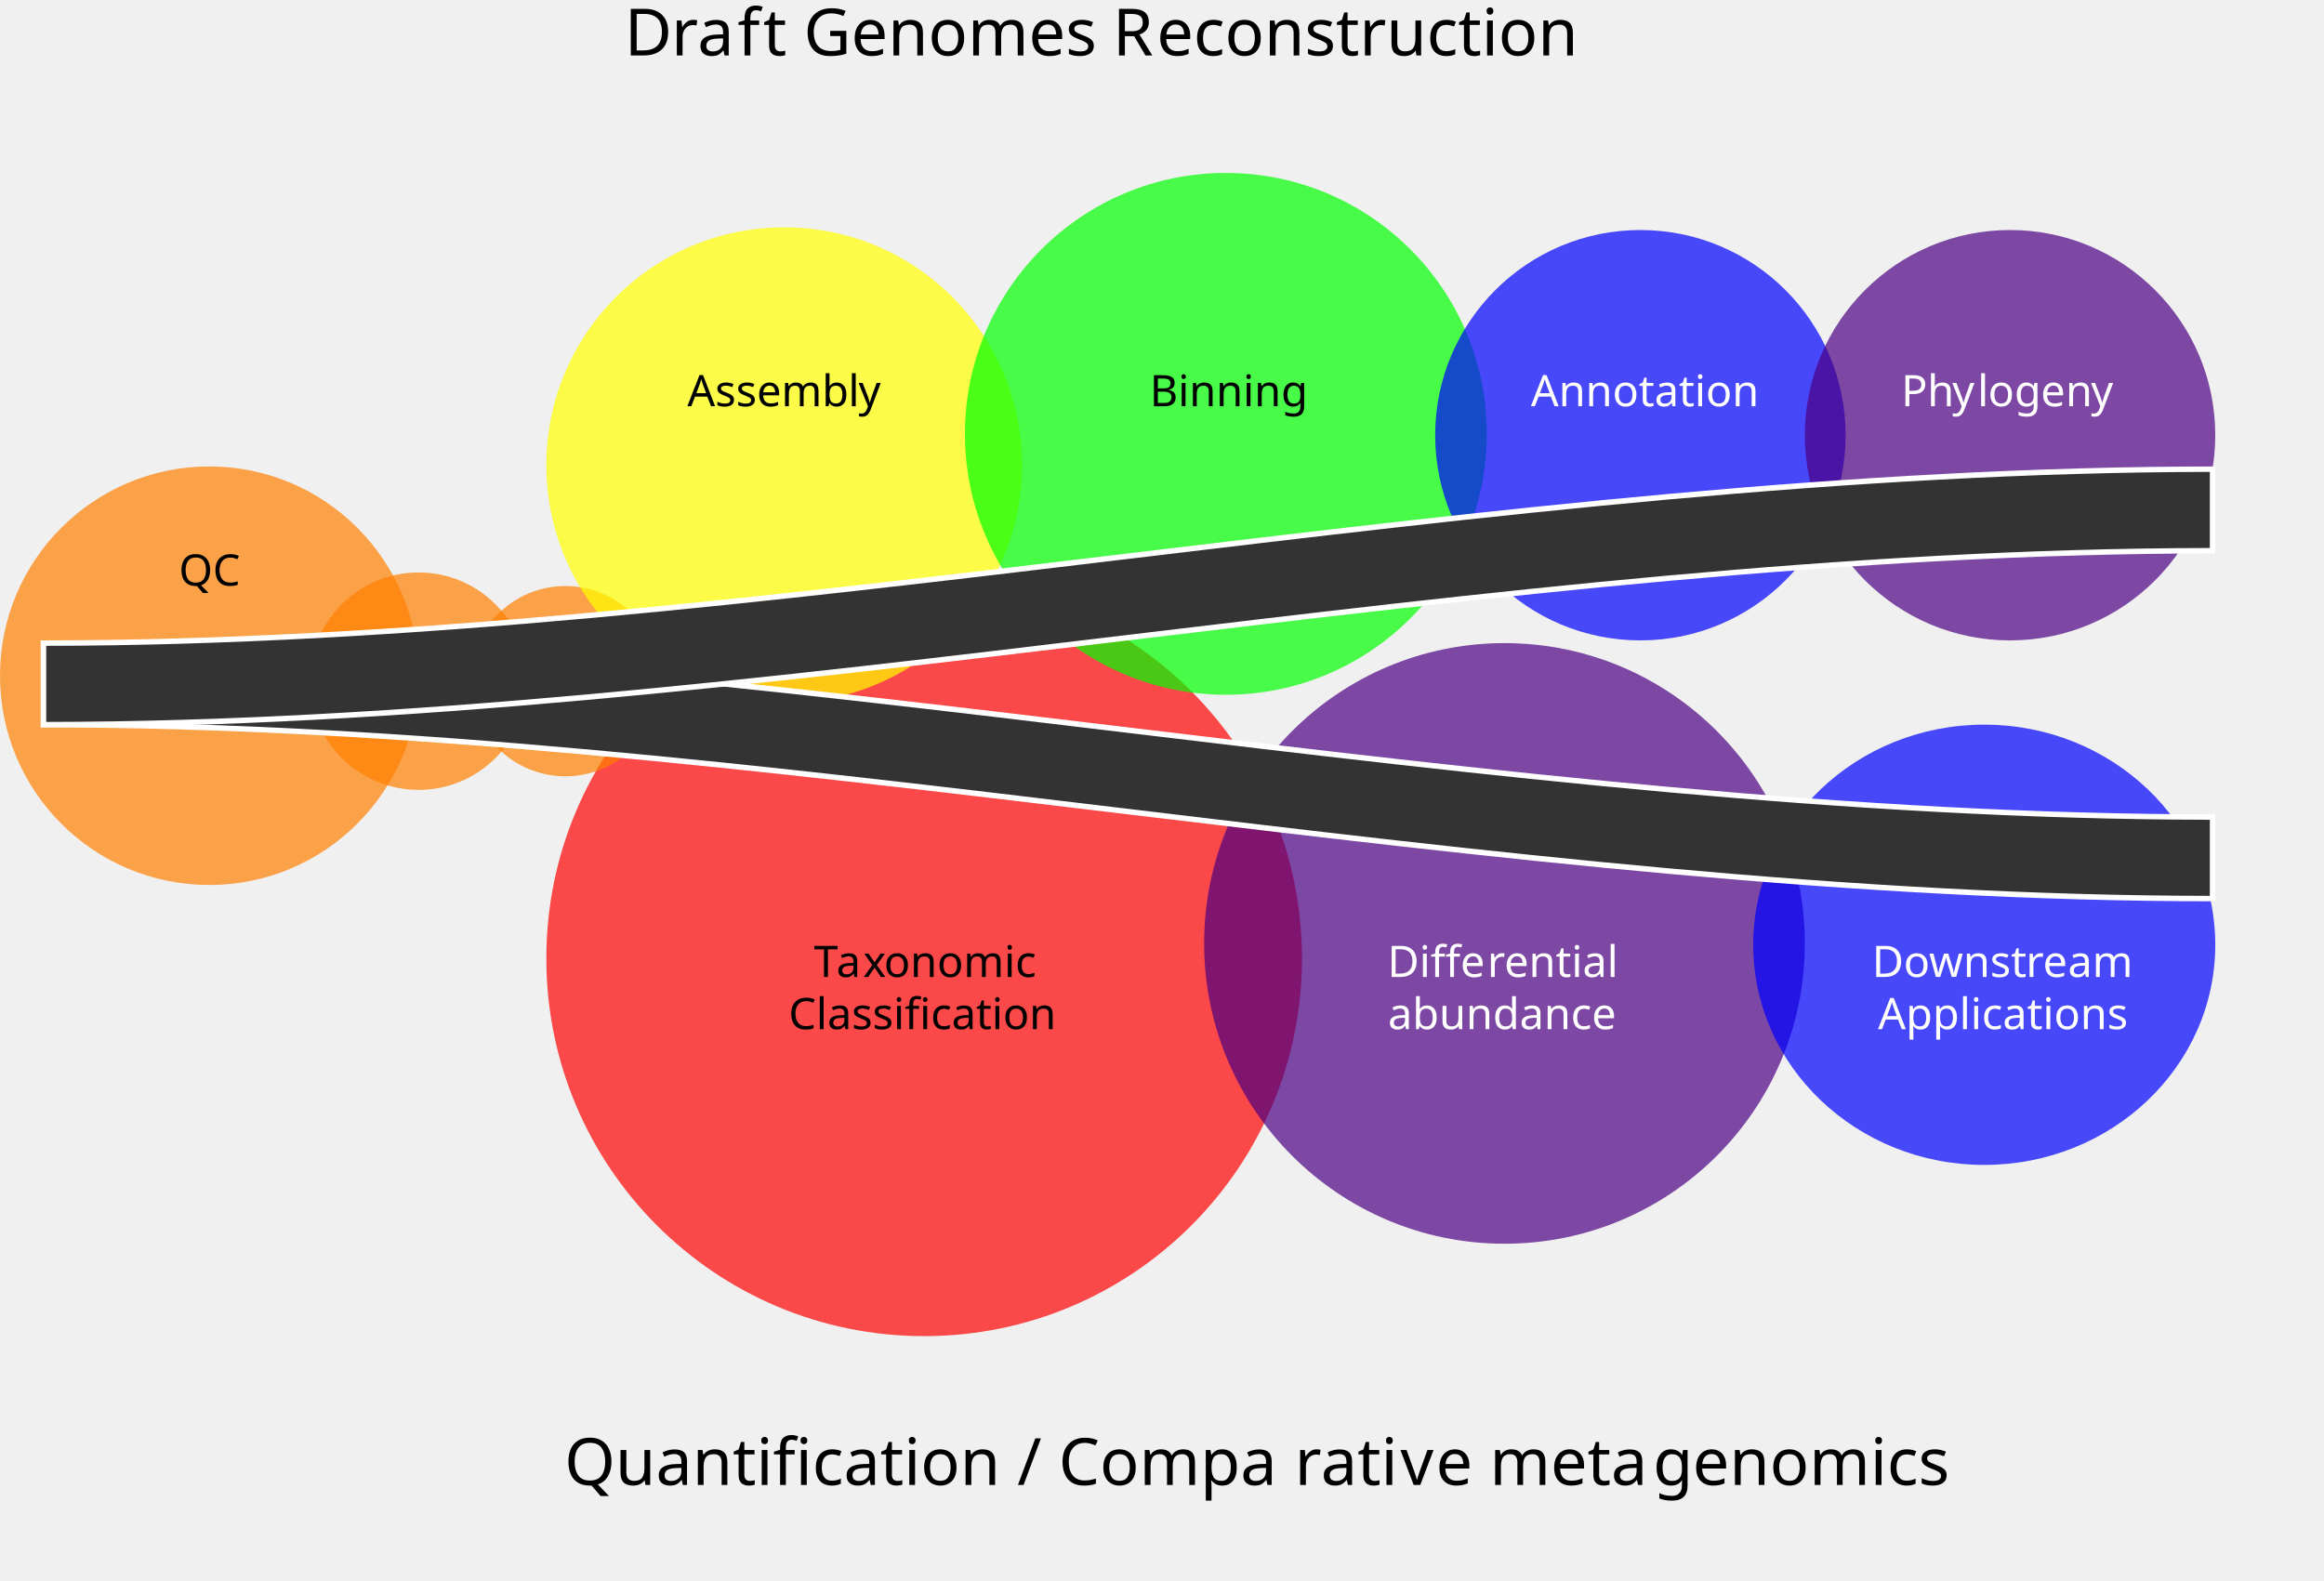
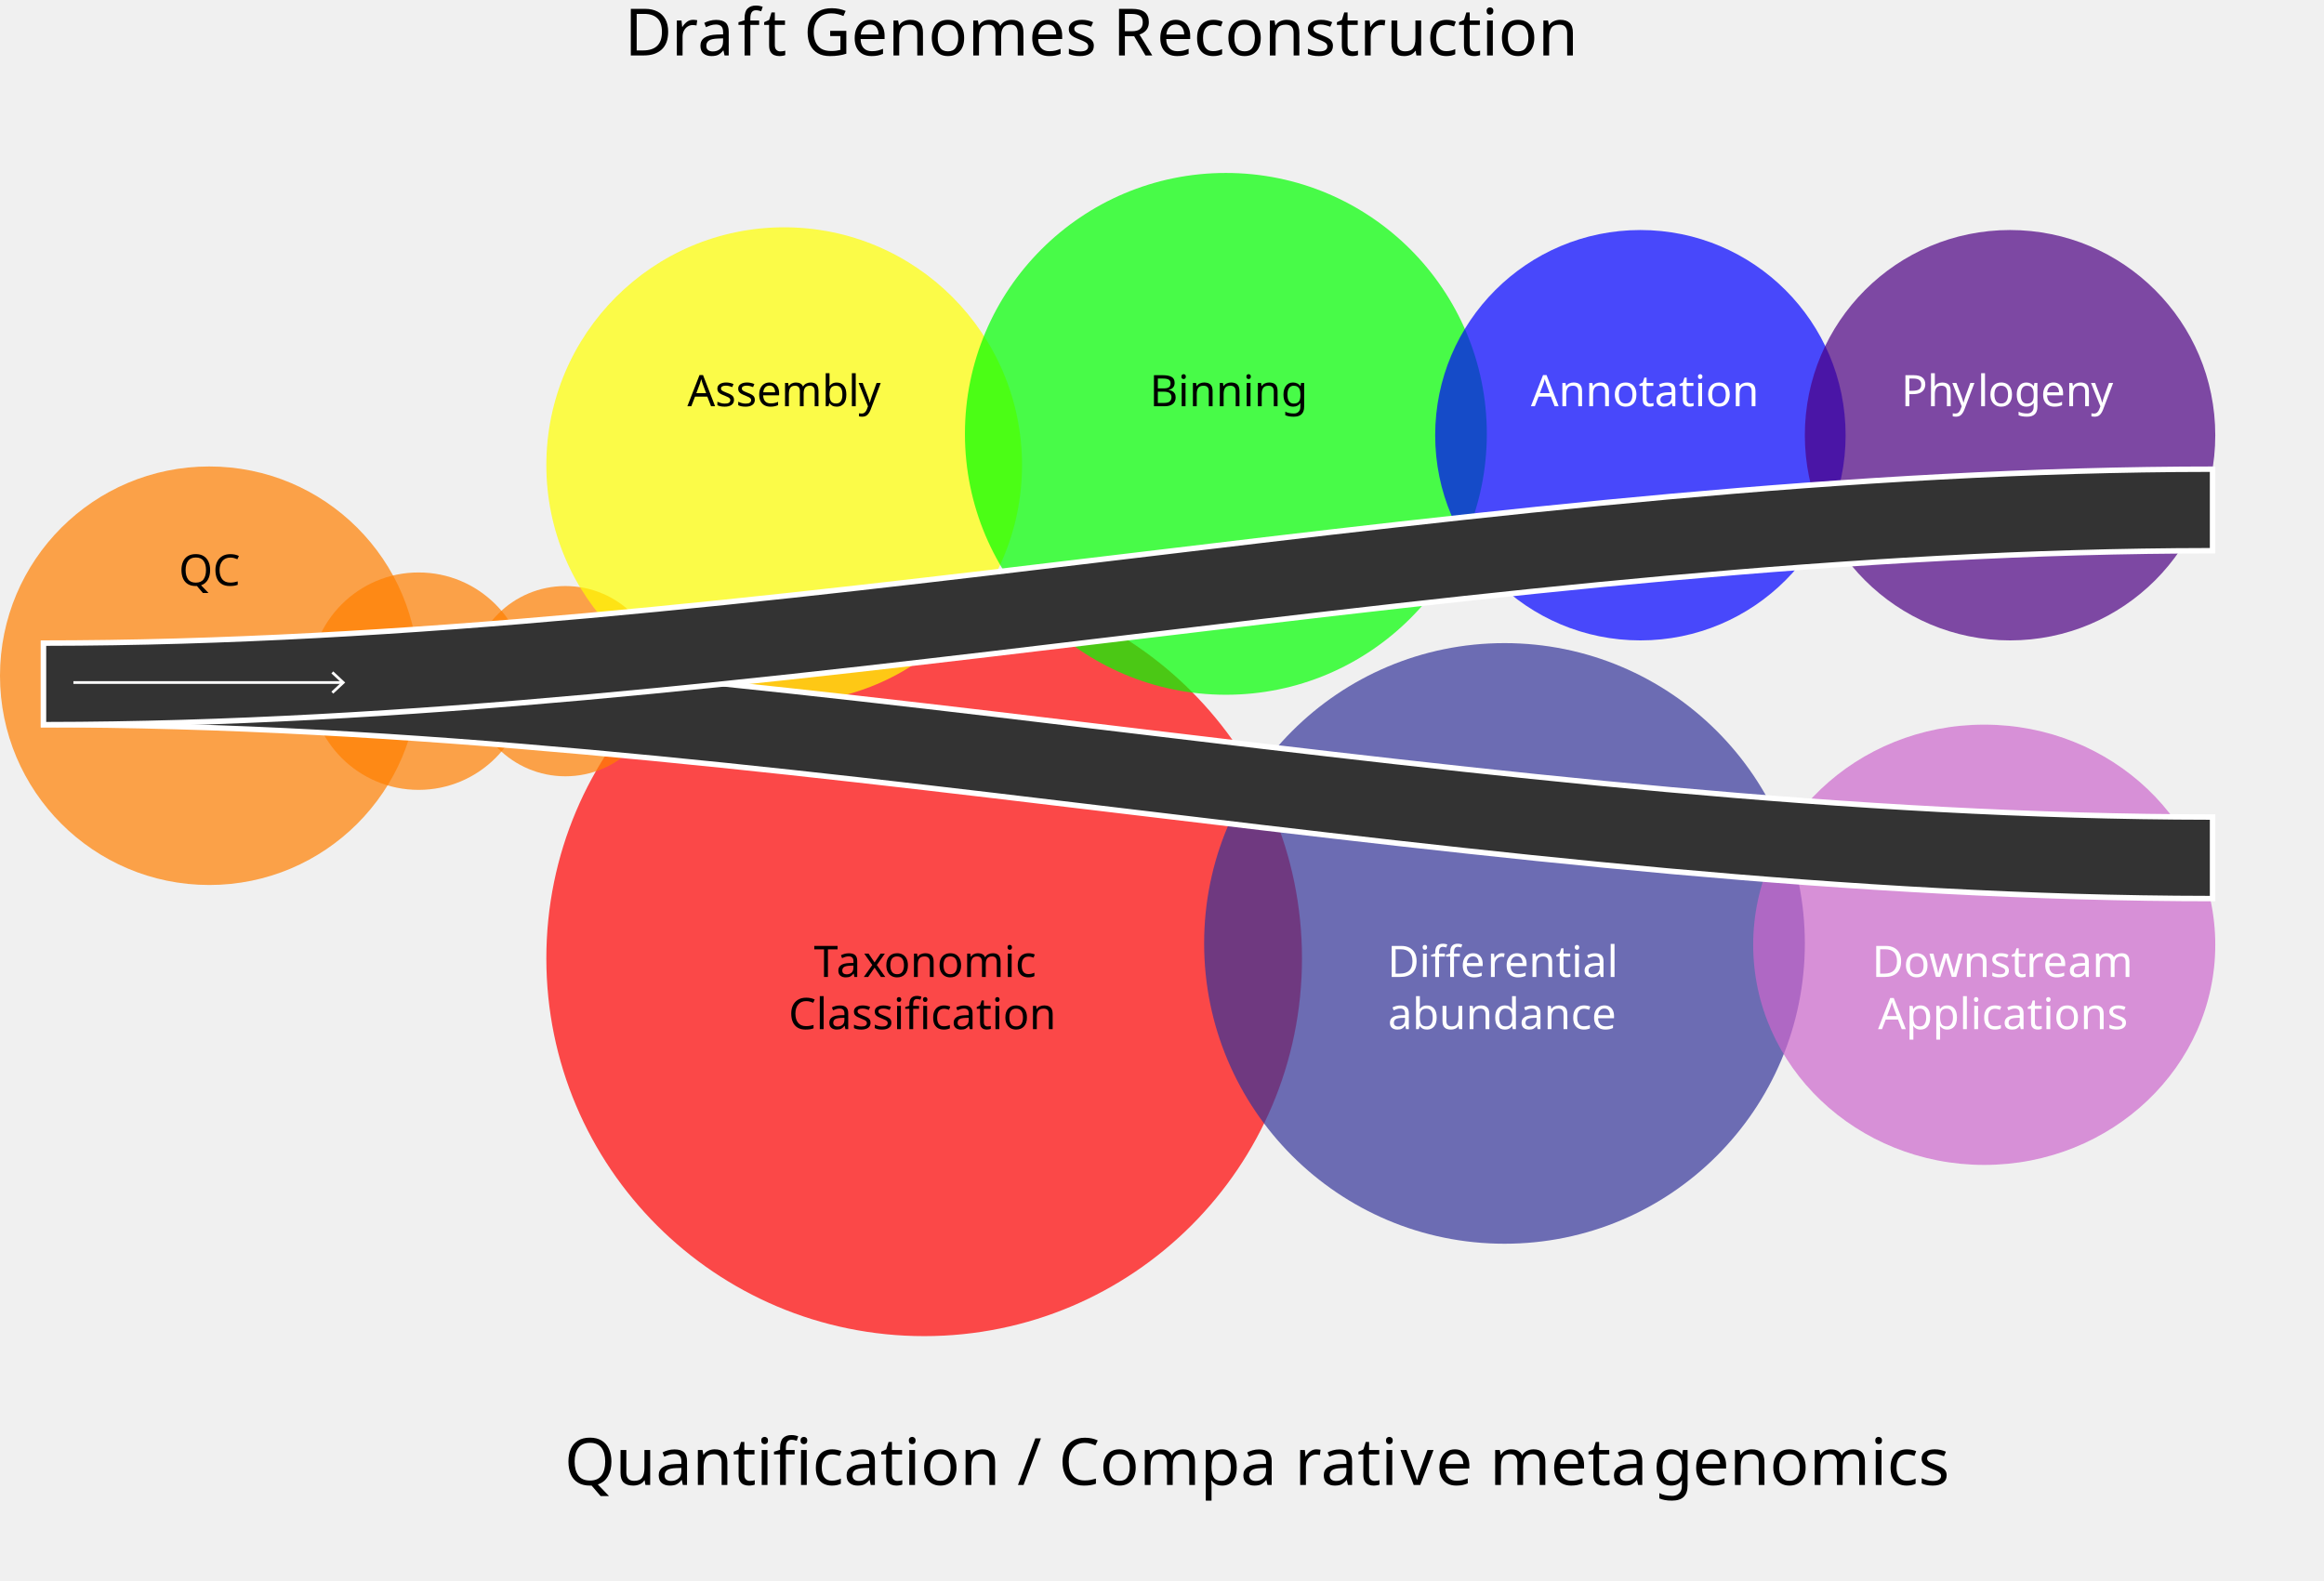
<svg xmlns="http://www.w3.org/2000/svg" viewBox="0 0 855 581.64">
  <defs>
-     <style>.cls-1{opacity:0.7;}.cls-2{fill:red;}.cls-3{fill:indigo;}.cls-4{fill:#ff7f00;}.cls-5{fill:#ff0;}.cls-6{fill:lime;}.cls-7{fill:blue;}.cls-21,.cls-8{font-size:16px;}.cls-13,.cls-8{fill:#fff;}.cls-14,.cls-21,.cls-8{font-family:Quicksand-Medium, Quicksand;}.cls-9{letter-spacing:0.01em;}.cls-10{letter-spacing:-0.02em;}.cls-11{letter-spacing:0em;}.cls-12{fill:#333;}.cls-14{font-size:24px;}.cls-15{letter-spacing:-0.01em;}.cls-16{letter-spacing:0em;}.cls-17{letter-spacing:0em;}.cls-18{letter-spacing:0em;}.cls-19{letter-spacing:-0.01em;}.cls-20{letter-spacing:-0.02em;}.cls-22{letter-spacing:-0.02em;}.cls-23{letter-spacing:-0.1em;}.cls-24{letter-spacing:0em;}.cls-25{letter-spacing:-0.01em;}.cls-26{letter-spacing:-0.02em;}</style>
+     <style>.cls-1{opacity:0.7;}.cls-2{fill:red;}.cls-3{fill:#339;}.cls-4{fill:#ff7f00;}.cls-5{fill:#ff0;}.cls-6{fill:lime;}.cls-7{fill:blue;}.cls-8{fill:#c6c;}.cls-24,.cls-9{font-size:16px;}.cls-15,.cls-9{fill:#fff;}.cls-17,.cls-24,.cls-9{font-family:Quicksand-Medium, Quicksand;}.cls-10{letter-spacing:0.01em;}.cls-11{letter-spacing:-0.02em;}.cls-12{letter-spacing:0em;}.cls-13{fill:indigo;}.cls-14{fill:#333;}.cls-16{fill:none;stroke:#fff;stroke-miterlimit:10;}.cls-17{font-size:24px;}.cls-18{letter-spacing:-0.01em;}.cls-19{letter-spacing:0em;}.cls-20{letter-spacing:0em;}.cls-21{letter-spacing:0em;}.cls-22{letter-spacing:-0.01em;}.cls-23{letter-spacing:-0.02em;}.cls-25{letter-spacing:-0.02em;}.cls-26{letter-spacing:-0.1em;}.cls-27{letter-spacing:0em;}.cls-28{letter-spacing:-0.01em;}.cls-29{letter-spacing:-0.02em;}</style>
  </defs>
  <g id="circle8">
    <g class="cls-1">
      <circle class="cls-2" cx="340" cy="352.64" r="139" />
    </g>
  </g>
  <g id="circle9">
    <g class="cls-1">
      <circle class="cls-3" cx="553.5" cy="347.14" r="110.5" />
    </g>
  </g>
  <g id="circle2">
    <g class="cls-1">
      <circle class="cls-4" cx="77" cy="248.64" r="77" />
    </g>
    <g class="cls-1">
      <circle class="cls-4" cx="154" cy="250.64" r="40" />
    </g>
    <g class="cls-1">
      <circle class="cls-4" cx="208" cy="250.64" r="35" />
    </g>
  </g>
  <g id="circle4">
    <g class="cls-1">
      <circle class="cls-5" cx="288.5" cy="171.14" r="87.5" />
    </g>
  </g>
  <g id="circle5">
    <g class="cls-1">
      <circle class="cls-6" cx="451" cy="159.64" r="96" />
    </g>
  </g>
  <g id="circle6">
    <g class="cls-1">
      <circle class="cls-7" cx="603.5" cy="160.14" r="75.5" />
    </g>
  </g>
  <g id="circle10">
    <g class="cls-1">
-       <ellipse class="cls-7" cx="730" cy="347.64" rx="85" ry="81" />
+       <ellipse class="cls-8" cx="730" cy="347.64" rx="85" ry="81" />
    </g>
-     <text class="cls-8" transform="translate(688.72 359.48)">
-       <tspan class="cls-9">D</tspan>
+     <text class="cls-9" transform="translate(688.72 359.48)">
+       <tspan class="cls-10">D</tspan>
      <tspan x="11.6" y="0">ownst</tspan>
-       <tspan class="cls-10" x="56.61" y="0">r</tspan>
-       <tspan class="cls-11" x="62.86" y="0">e</tspan>
+       <tspan class="cls-11" x="56.61" y="0">r</tspan>
+       <tspan class="cls-12" x="62.86" y="0">e</tspan>
      <tspan x="72.05" y="0">am</tspan>
      <tspan x="2.22" y="19.2">Applications</tspan>
    </text>
  </g>
  <g id="circle7">
    <g class="cls-1">
-       <circle class="cls-3" cx="739.5" cy="160.14" r="75.5" />
+       <circle class="cls-13" cx="739.5" cy="160.14" r="75.5" />
    </g>
  </g>
  <g id="bar">
-     <path class="cls-12" d="M1039,501c-133-.08-268.14-16.3-398.88-32s-266-31.93-399.12-32V407c133,.08,268.14,16.3,398.88,32s266,31.93,399.12,32Z" transform="translate(-225 -170.36)" />
-     <path class="cls-13" d="M242,408c132.57.16,267.37,16.34,397.76,32S905.19,471.84,1038,472v28c-132.57-.16-267.37-16.34-397.76-32S374.81,436.16,242,436V408m-2-2v32c266.67,0,533.33,64,800,64V470c-266.67,0-533.33-64-800-64Z" transform="translate(-225 -170.36)" />
-     <path class="cls-12" d="M241,407c133.07-.08,268.32-16.31,399.12-32S906.05,343.08,1039,343v30c-133.07.08-268.32,16.31-399.12,32S374,436.92,241,437Z" transform="translate(-225 -170.36)" />
-     <path class="cls-13" d="M1038,344v28c-132.81.16-267.73,16.35-398.24,32S374.57,435.84,242,436V408c132.81-.16,267.73-16.35,398.24-32S905.43,344.16,1038,344m2-2c-266.67,0-533.33,64-800,64v32c266.67,0,533.33-64,800-64V342Z" transform="translate(-225 -170.36)" />
+     <path class="cls-14" d="M1039,501c-133-.08-268.14-16.3-398.88-32s-266-31.93-399.12-32V407c133,.08,268.14,16.3,398.88,32s266,31.93,399.12,32Z" transform="translate(-225 -170.36)" />
+     <path class="cls-15" d="M242,408c132.57.16,267.37,16.34,397.76,32S905.19,471.84,1038,472v28c-132.57-.16-267.37-16.34-397.76-32S374.81,436.16,242,436V408m-2-2v32c266.67,0,533.33,64,800,64V470c-266.67,0-533.33-64-800-64Z" transform="translate(-225 -170.36)" />
+     <path class="cls-14" d="M241,407c133.07-.08,268.32-16.31,399.12-32S906.05,343.08,1039,343v30c-133.07.08-268.32,16.31-399.12,32S374,436.92,241,437Z" transform="translate(-225 -170.36)" />
+     <path class="cls-15" d="M1038,344v28c-132.81.16-267.73,16.35-398.24,32S374.57,435.84,242,436V408c132.81-.16,267.73-16.35,398.24-32S905.43,344.16,1038,344m2-2c-266.67,0-533.33,64-800,64v32c266.67,0,533.33-64,800-64V342Z" transform="translate(-225 -170.36)" />
  </g>
  <g id="text">
-     <text class="cls-14" transform="translate(229.75 20.4)">D<tspan class="cls-15" x="17.21" y="0">r</tspan>
-       <tspan class="cls-16" x="26.83" y="0">a</tspan>
-       <tspan class="cls-17" x="41.57" y="0">f</tspan>
-       <tspan class="cls-18" x="51" y="0">t Genomes </tspan>
-       <tspan class="cls-19" x="179.61" y="0">R</tspan>
+     <g id="arrow">
+       <line class="cls-15" x1="27" y1="251.14" x2="127" y2="251.14" />
+       <line class="cls-16" x1="27" y1="251.14" x2="125.92" y2="251.14" />
+       <polygon class="cls-15" points="122.6 255.23 121.92 254.5 125.53 251.14 121.92 247.78 122.6 247.05 127 251.14 122.6 255.23" />
+     </g>
+     <text class="cls-17" transform="translate(229.75 20.4)">D<tspan class="cls-18" x="17.21" y="0">r</tspan>
+       <tspan class="cls-19" x="26.83" y="0">a</tspan>
+       <tspan class="cls-20" x="41.57" y="0">f</tspan>
+       <tspan class="cls-21" x="51" y="0">t Genomes </tspan>
+       <tspan class="cls-22" x="179.61" y="0">R</tspan>
      <tspan x="195.81" y="0">econstruction</tspan>
    </text>
-     <text class="cls-14" transform="translate(207.66 546.4)">Quantification / Compa<tspan class="cls-15" x="268.63" y="0">r</tspan>
-       <tspan class="cls-16" x="278.25" y="0">ati</tspan>
-       <tspan class="cls-19" x="307.56" y="0">v</tspan>
+     <text class="cls-17" transform="translate(207.66 546.4)">Quantification / Compa<tspan class="cls-18" x="268.63" y="0">r</tspan>
+       <tspan class="cls-19" x="278.25" y="0">ati</tspan>
+       <tspan class="cls-22" x="307.56" y="0">v</tspan>
      <tspan x="320.59" y="0">e meta</tspan>
-       <tspan class="cls-20" x="400.48" y="0">g</tspan>
+       <tspan class="cls-23" x="400.48" y="0">g</tspan>
      <tspan x="415.05" y="0">enomics</tspan>
    </text>
-     <text class="cls-21" transform="translate(65.79 215.48)">QC</text>
-     <text class="cls-21" transform="translate(252.88 149.48)">Assemb<tspan class="cls-22" x="59.17" y="0">l</tspan>
+     <text class="cls-24" transform="translate(65.79 215.48)">QC</text>
+     <text class="cls-24" transform="translate(252.88 149.48)">Assemb<tspan class="cls-25" x="59.17" y="0">l</tspan>
      <tspan x="62.98" y="0">y</tspan>
    </text>
-     <text class="cls-21" transform="translate(422.99 149.48)">Binning</text>
-     <text class="cls-8" transform="translate(563.22 149.48)">Annotation</text>
-     <text class="cls-21" transform="translate(299.42 359.48)">
-       <tspan class="cls-23">T</tspan>
+     <text class="cls-24" transform="translate(422.99 149.48)">Binning</text>
+     <text class="cls-9" transform="translate(563.22 149.48)">Annotation</text>
+     <text class="cls-24" transform="translate(299.42 359.48)">
+       <tspan class="cls-26">T</tspan>
      <tspan x="8.27" y="0">a</tspan>
-       <tspan class="cls-19" x="18.1" y="0">x</tspan>
+       <tspan class="cls-22" x="18.1" y="0">x</tspan>
      <tspan x="25.79" y="0">onomic</tspan>
      <tspan x="-9.29" y="19.2">Classification</tspan>
    </text>
-     <text class="cls-8" transform="translate(510.46 359.48)">Diffe<tspan class="cls-10" x="36.7" y="0">r</tspan>
-       <tspan class="cls-24" x="42.96" y="0">ential</tspan>
+     <text class="cls-9" transform="translate(510.46 359.48)">Diffe<tspan class="cls-11" x="36.7" y="0">r</tspan>
+       <tspan class="cls-27" x="42.96" y="0">ential</tspan>
      <tspan x="0.16" y="19.2">abundance</tspan>
    </text>
-     <text class="cls-8" transform="translate(699.46 149.48)">P<tspan class="cls-19" x="9.6" y="0">h</tspan>
+     <text class="cls-9" transform="translate(699.46 149.48)">P<tspan class="cls-22" x="9.6" y="0">h</tspan>
      <tspan x="18.78" y="0">y</tspan>
-       <tspan class="cls-25" x="28.05" y="0">l</tspan>
+       <tspan class="cls-28" x="28.05" y="0">l</tspan>
      <tspan x="31.94" y="0">o</tspan>
-       <tspan class="cls-26" x="41.63" y="0">g</tspan>
+       <tspan class="cls-29" x="41.63" y="0">g</tspan>
      <tspan x="51.34" y="0">e</tspan>
-       <tspan class="cls-19" x="60.46" y="0">n</tspan>
+       <tspan class="cls-22" x="60.46" y="0">n</tspan>
      <tspan x="69.81" y="0">y</tspan>
    </text>
  </g>
</svg>
